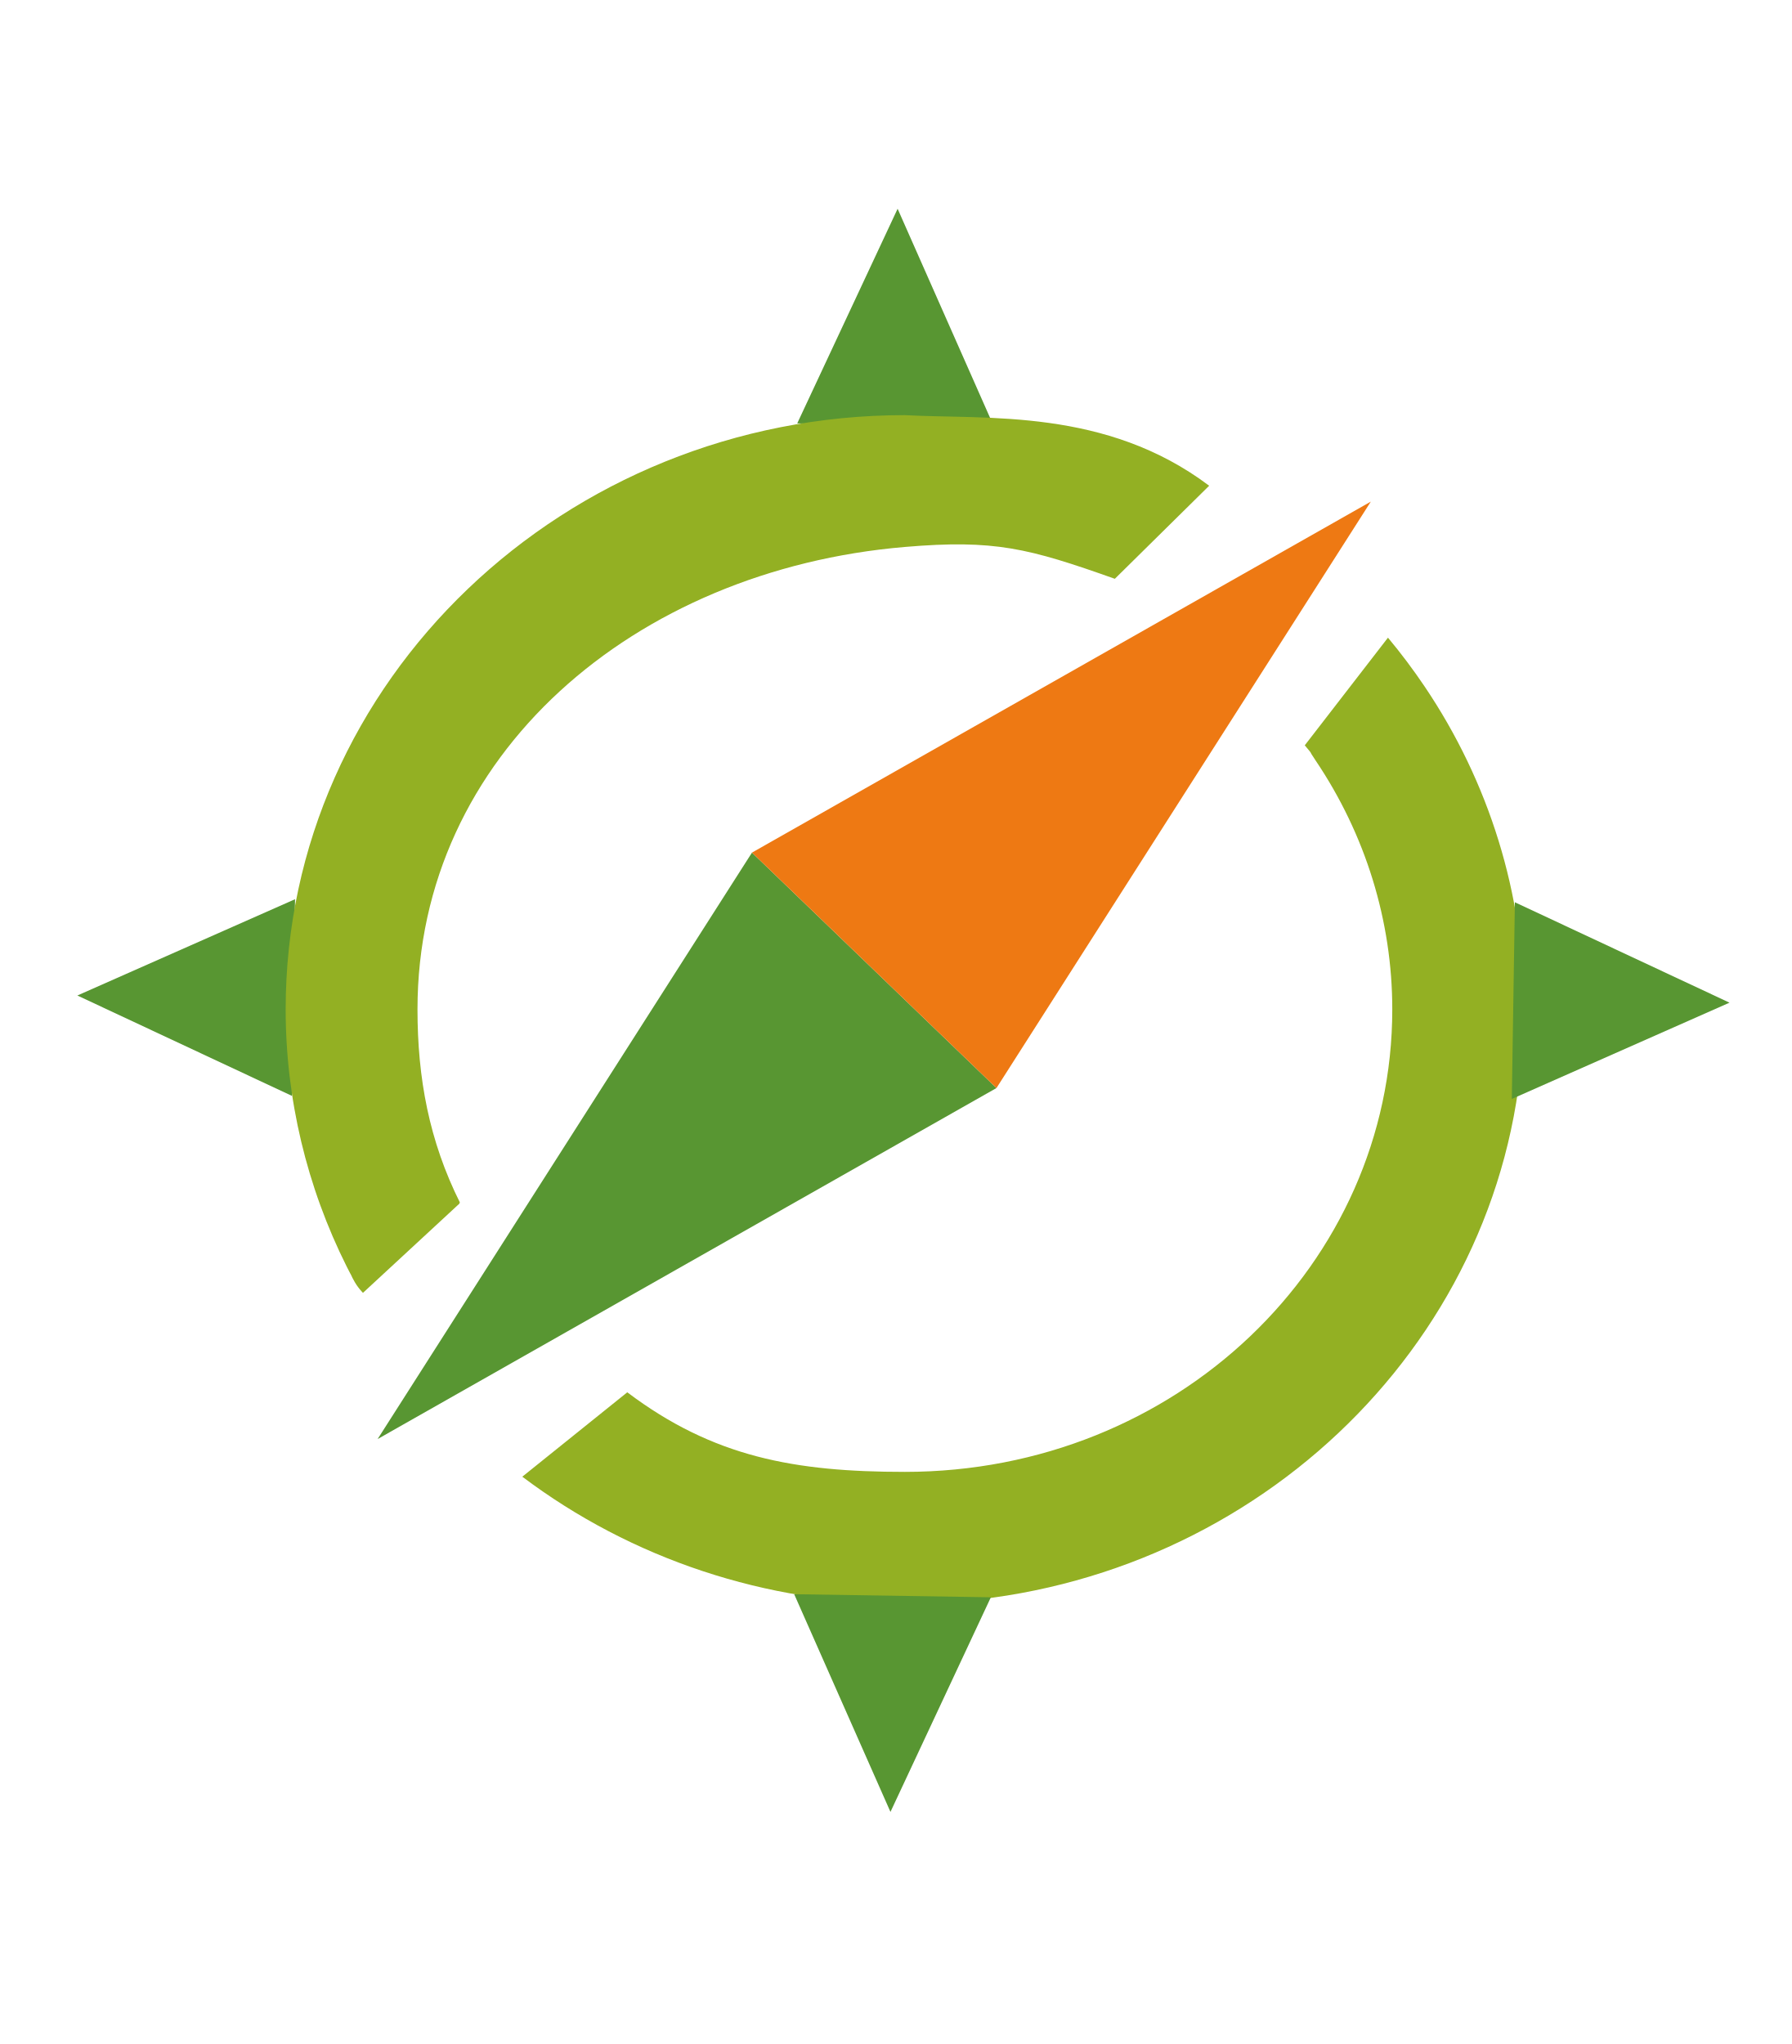
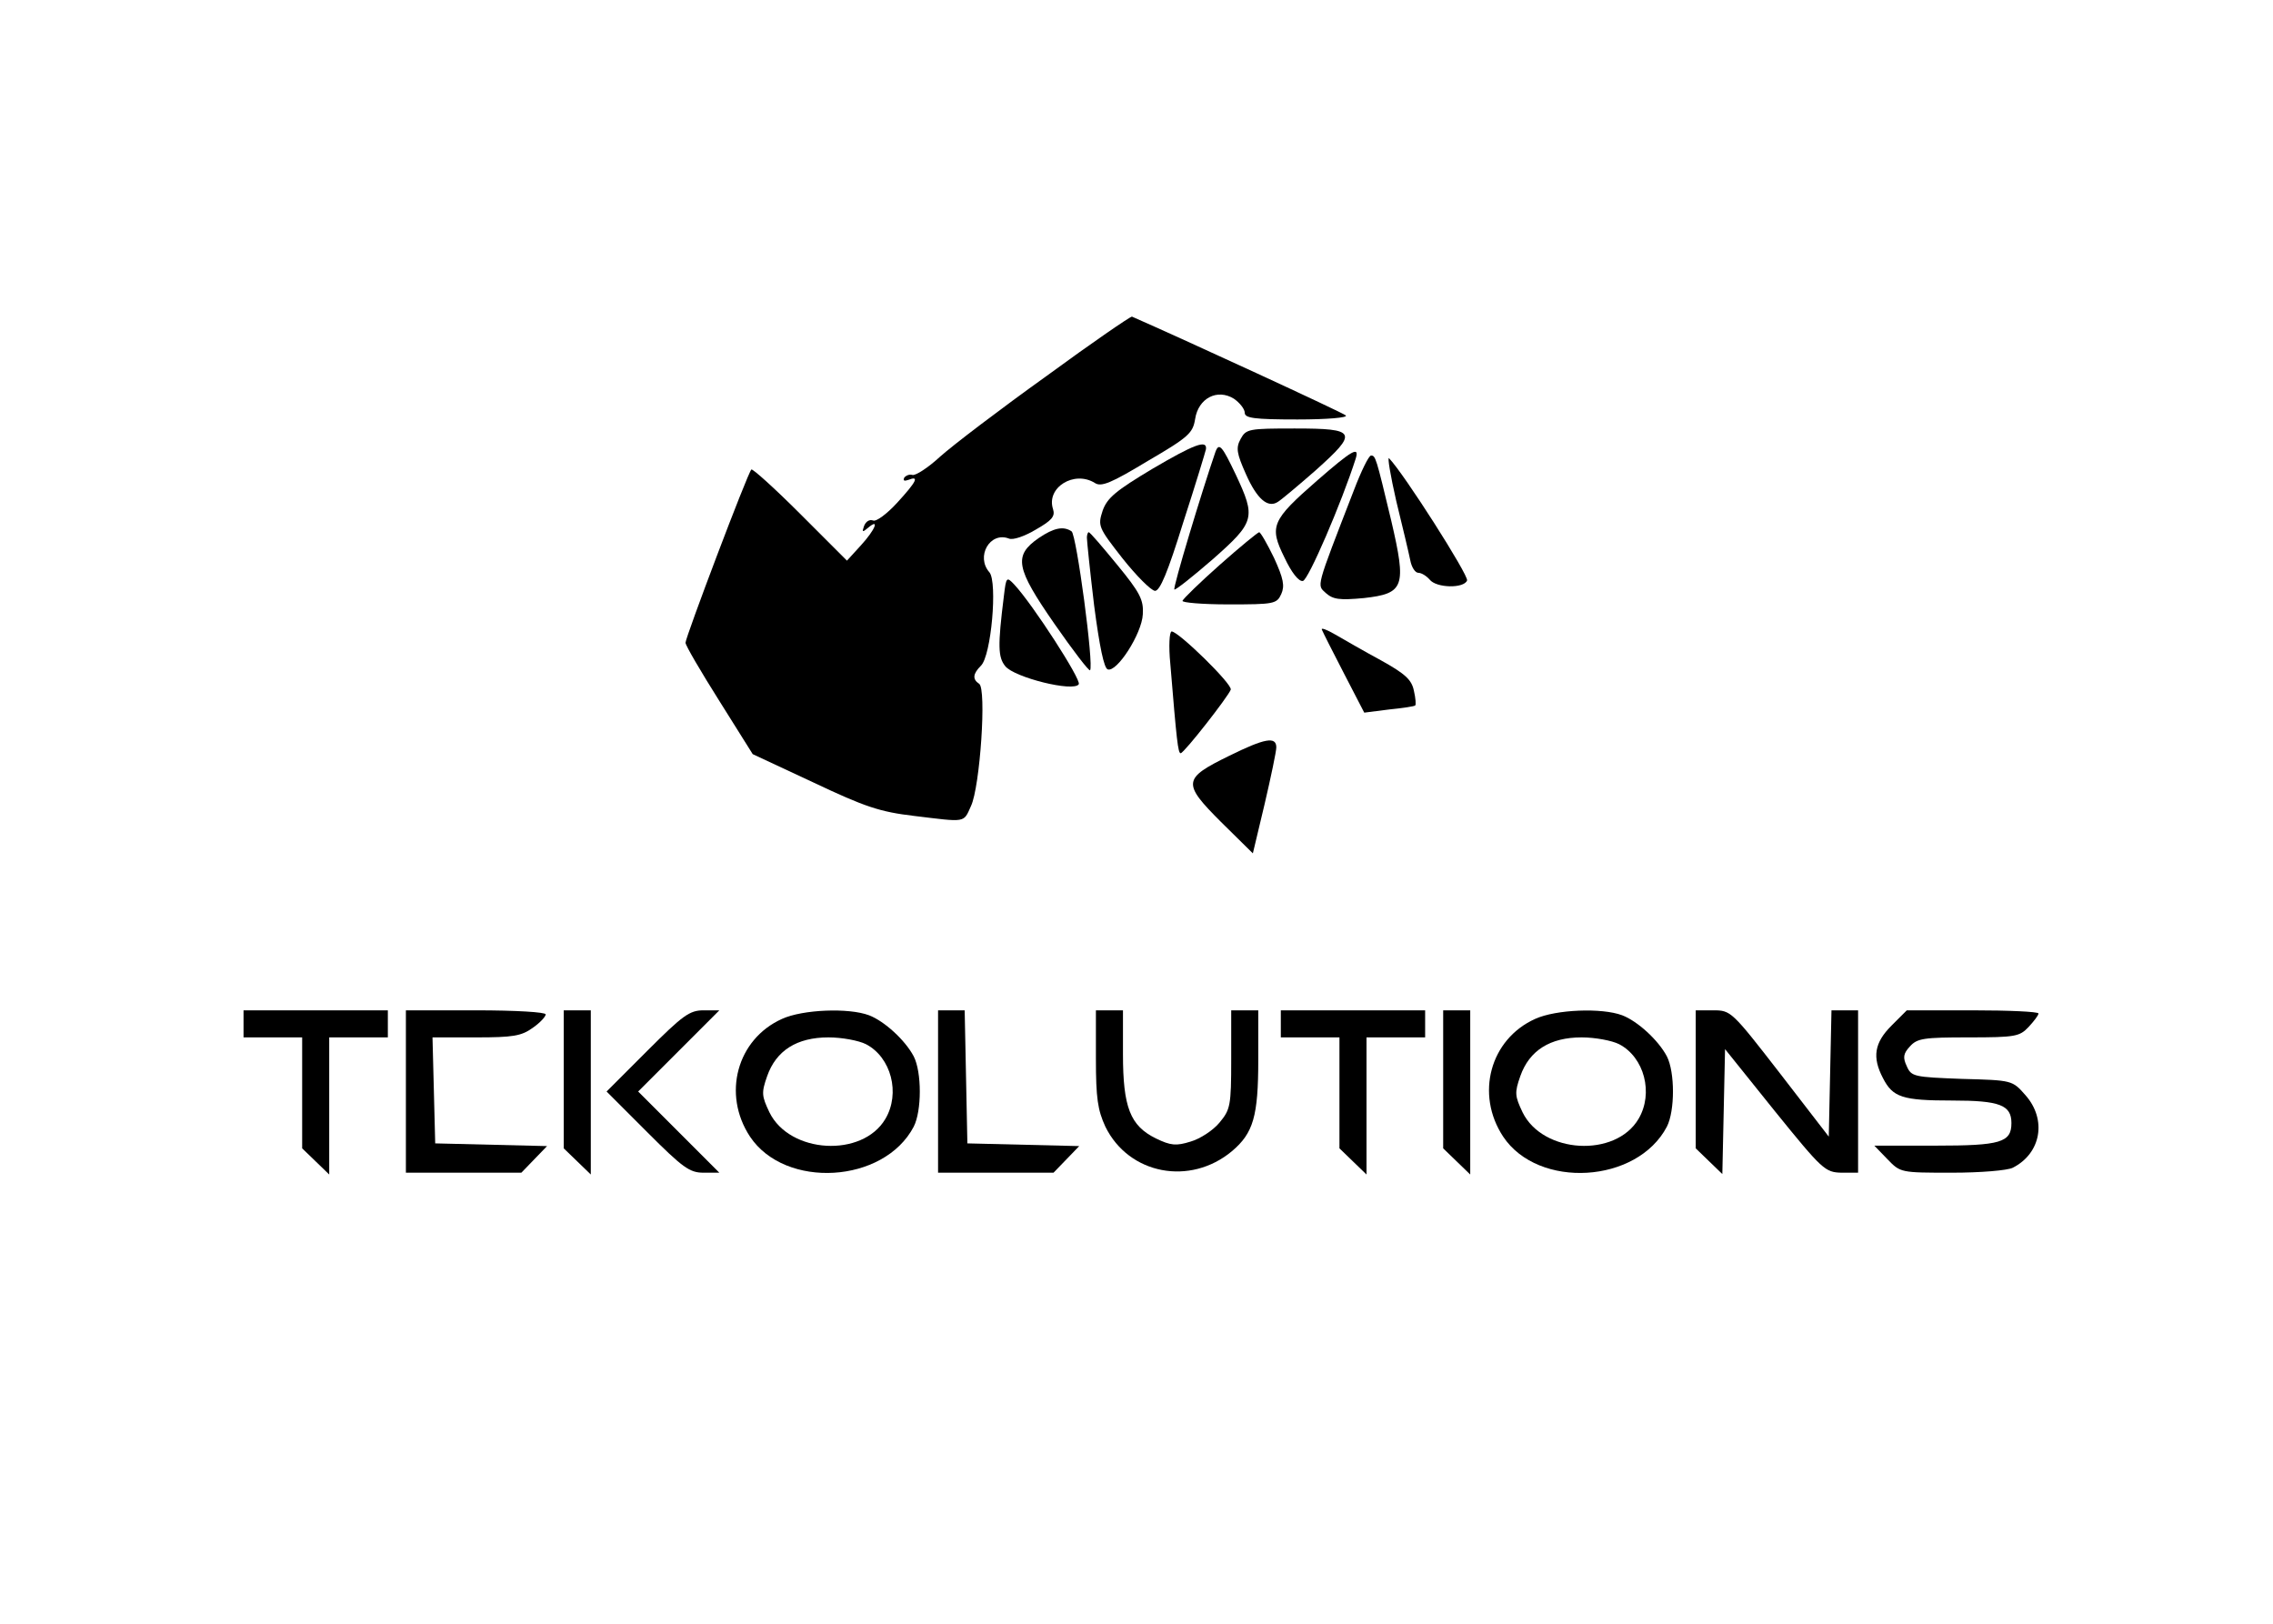
- <svg xmlns="http://www.w3.org/2000/svg" xmlns:ns1="http://www.openswatchbook.org/uri/2009/osb" xmlns:xlink="http://www.w3.org/1999/xlink" width="149" height="170" viewBox="0 0 39.423 44.979" version="1.1" id="svg8">
-   <defs id="defs2">
-     <linearGradient id="linearGradient6581" ns1:paint="solid">
-       <stop style="stop-color:#000000;stop-opacity:1;" offset="0" id="stop6579" />
-     </linearGradient>
-     <linearGradient id="linearGradient6575" ns1:paint="solid">
-       <stop style="stop-color:#000000;stop-opacity:1;" offset="0" id="stop6573" />
-     </linearGradient>
-     <linearGradient id="linearGradient6529" ns1:paint="solid">
-       <stop style="stop-color:#589632;stop-opacity:1;" offset="0" id="stop6527" />
-     </linearGradient>
-     <linearGradient id="linearGradient2793" ns1:paint="solid">
-       <stop style="stop-color:#fdfffa;stop-opacity:1;" offset="0" id="stop2791" />
-     </linearGradient>
-     <linearGradient xlink:href="#linearGradient2793" id="linearGradient4194" x1="36.418" y1="132.362" x2="50.845" y2="132.362" gradientUnits="userSpaceOnUse" gradientTransform="translate(-8e-6)" />
-   </defs>
-   <g id="layer1" transform="translate(0,-252.0212)">
-     <g id="g843" transform="translate(-160.5221,249.7634)">
-       <path id="path4347-3" d="m 191.068,16.29 -1.831,2.369 c 0.225,0.269 0.039,0.039 0.233,0.325 1.104,1.636 1.693,3.537 1.693,5.486 0,5.6 -4.75,10.177 -10.727,10.177 -2.427,0 -4.217,-0.325 -6.109,-1.751 l -2.31,1.857 c 2.406,1.814 5.37,2.794 8.419,2.794 6.967,0 12.781,-5.072 13.538,-11.626 h 0.089 v -1.45 c 0,-2.534 -0.768,-5.003 -2.189,-7.108 -0.249,-0.369 -0.517,-0.727 -0.805,-1.072 z" style="color:#000000;font-style:normal;font-variant:normal;font-weight:normal;font-stretch:normal;font-size:medium;line-height:normal;font-family:sans-serif;text-indent:0;text-align:start;text-decoration:none;text-decoration-line:none;text-decoration-style:solid;text-decoration-color:#000000;letter-spacing:normal;word-spacing:normal;text-transform:none;writing-mode:lr-tb;direction:ltr;baseline-shift:baseline;text-anchor:start;white-space:normal;clip-rule:nonzero;display:inline;overflow:visible;visibility:visible;opacity:1;isolation:auto;mix-blend-mode:normal;color-interpolation:sRGB;color-interpolation-filters:linearRGB;solid-color:#000000;solid-opacity:1;fill:#93b023;fill-opacity:1;fill-rule:nonzero;stroke:none;stroke-width:10.276;stroke-linecap:butt;stroke-linejoin:miter;stroke-miterlimit:4;stroke-dasharray:none;stroke-dashoffset:0;stroke-opacity:1;color-rendering:auto;image-rendering:auto;shape-rendering:auto;text-rendering:auto;enable-background:accumulate" />
-       <path transform="matrix(1.903233,0.04027363,-0.03174578,2.41579,73.32773,-263.7052)" d="m 59.334,123.654 -1.128,1.974 -1.146,-1.964 z" id="path6086-3-3-5-7" style="opacity:1;fill:#589632;fill-opacity:1;stroke:none;stroke-width:0.093;stroke-miterlimit:4;stroke-dasharray:none;stroke-opacity:1" />
-       <path transform="matrix(-1.903233,-0.04027363,0.03174578,-2.41579,287.068,312.6864)" d="m 59.334,123.654 -1.128,1.974 -1.146,-1.964 z" id="path6086-3-3-3-5-5" style="opacity:1;fill:#589632;fill-opacity:1;stroke:none;stroke-width:0.093;stroke-miterlimit:4;stroke-dasharray:none;stroke-opacity:1" />
-       <path transform="matrix(-0.04027363,1.903233,-2.41579,-0.03174578,468.0596,-82.62721)" d="m 59.334,123.654 -1.128,1.974 -1.146,-1.964 z" id="path6086-3-3-6-6-3" style="opacity:1;fill:#589632;fill-opacity:1;stroke:none;stroke-width:0.093;stroke-miterlimit:4;stroke-dasharray:none;stroke-opacity:1" />
-       <path transform="matrix(0.04027363,-1.903233,2.41579,0.03174578,-107.2506,131.1132)" d="m 59.334,123.654 -1.128,1.974 -1.146,-1.964 z" id="path6086-3-3-7-2-5" style="opacity:1;fill:#589632;fill-opacity:1;stroke:none;stroke-width:0.093;stroke-miterlimit:4;stroke-dasharray:none;stroke-opacity:1" />
-       <g transform="matrix(0.8077408,0,0,0.803018,88.50584,3.626153)" id="g4183-6">
-         <path style="opacity:1;fill:#589632;fill-opacity:1;stroke:none;stroke-width:1.5;stroke-miterlimit:5.2;stroke-dasharray:none;stroke-opacity:1" d="M 116.307,28.112 99.446,37.731 109.646,21.66" id="path48-56-3-2" />
-         <path style="opacity:1;fill:#ee7913;fill-opacity:1;stroke:none;stroke-width:1.5;stroke-miterlimit:5.2;stroke-dasharray:none;stroke-opacity:1" d="m 109.646,21.66 16.861,-9.618 -10.2,16.071" id="path48-56-9-9-9" />
-       </g>
-       <path id="path4319-6" d="m 180.436,11.393 c -7.473,2e-6 -13.627,5.834 -13.627,13.076 0,1.964 0.462,3.902 1.346,5.666 0.011,0.022 0.022,0.044 0.034,0.066 0.01,0.025 0.025,0.044 0.037,0.071 0.004,0.008 0.008,0.016 0.012,0.024 -0.004,-0.008 5.9e-4,-0.003 -0.003,-0.01 0.056,0.122 0.125,0.259 0.249,0.393 v 5.5e-4 l 0.026,0.028 2.124,-1.965 c 0.021,-0.042 -0.267,-0.516 -0.138,-0.125 -0.121,-0.385 -0.238,0.275 -0.238,0.275 l 0.317,-0.182 c -0.021,-0.041 0.025,-0.02 0.074,0.02 -0.684,-1.366 -0.939,-2.751 -0.939,-4.261 0,-5.6 4.771,-9.672 10.727,-10.176 1.973,-0.167 2.716,0.025 4.62,0.701 l 2.076,-2.048 c -2.273,-1.712 -4.887,-1.455 -6.696,-1.553 z m -9.824,17.318 h 5.5e-4 c 5.3e-4,5.78e-4 5.7e-4,0.001 10e-4,0.002 l -0.002,-0.002 z" style="color:#000000;font-style:normal;font-variant:normal;font-weight:normal;font-stretch:normal;font-size:medium;line-height:normal;font-family:sans-serif;text-indent:0;text-align:start;text-decoration:none;text-decoration-line:none;text-decoration-style:solid;text-decoration-color:#000000;letter-spacing:normal;word-spacing:normal;text-transform:none;writing-mode:lr-tb;direction:ltr;baseline-shift:baseline;text-anchor:start;white-space:normal;clip-rule:nonzero;display:inline;overflow:visible;visibility:visible;opacity:1;isolation:auto;mix-blend-mode:normal;color-interpolation:sRGB;color-interpolation-filters:linearRGB;solid-color:#000000;solid-opacity:1;fill:#93b023;fill-opacity:1;fill-rule:nonzero;stroke:none;stroke-width:10.276;stroke-linecap:butt;stroke-linejoin:miter;stroke-miterlimit:4;stroke-dasharray:none;stroke-dashoffset:0;stroke-opacity:1;color-rendering:auto;image-rendering:auto;shape-rendering:auto;text-rendering:auto;enable-background:accumulate" />
-     </g>
+ <svg xmlns="http://www.w3.org/2000/svg" version="1.0" width="504pt" height="360pt" viewBox="0 0 504 360" preserveAspectRatio="xMidYMid meet">
+   <g transform="translate(0,360) scale(0.1,-0.1)" fill="#000000" stroke="none">
+     <path d="M2320 2766 c-102 -73 -207 -153 -235 -178 -27 -25 -55 -43 -62 -41 -6 2 -14 -1 -18 -6 -3 -7 0 -8 9 -5 25 10 19 -3 -25 -51 -22 -24 -46 -42 -53 -39 -8 3 -16 -2 -20 -12 -5 -14 -4 -15 9 -4 26 22 16 -4 -16 -39 l-31 -34 -104 104 c-57 57 -106 101 -108 98 -8 -7 -146 -372 -146 -384 0 -6 34 -64 75 -129 l74 -118 135 -63 c114 -54 147 -65 223 -74 116 -14 109 -16 126 22 20 42 35 261 18 271 -15 10 -14 22 4 40 23 22 37 185 19 207 -31 35 1 91 43 75 9 -4 35 5 60 20 35 20 43 29 38 45 -16 48 47 87 93 58 14 -9 36 0 117 49 91 53 100 62 105 93 7 46 49 68 86 45 13 -9 24 -23 24 -31 0 -12 20 -15 117 -15 65 0 113 4 107 9 -6 6 -362 170 -474 219 -3 1 -89 -58 -190 -132z" />
+     <path d="M2751 2627 c-11 -20 -9 -32 12 -79 24 -54 48 -75 70 -61 7 4 44 35 84 70 95 85 92 93 -46 93 -102 0 -108 -1 -120 -23z" />
+     <path d="M2556 2561 c-82 -49 -101 -65 -111 -93 -11 -34 -10 -37 44 -106 31 -39 63 -71 72 -72 11 0 28 40 63 153 27 83 49 156 50 161 3 22 -26 11 -118 -43z" />
+     <path d="M2695 2598 c-30 -87 -95 -302 -91 -305 2 -2 40 28 85 67 94 83 96 92 51 188 -30 63 -37 72 -45 50z" />
+     <path d="M2921 2535 c-102 -89 -107 -102 -73 -171 16 -34 32 -54 41 -52 12 2 86 174 117 271 9 29 -8 19 -85 -48z" />
+     <path d="M3002 2513 c-86 -222 -82 -209 -62 -228 16 -14 30 -16 84 -11 90 10 95 25 61 171 -34 142 -35 145 -45 145 -5 0 -22 -35 -38 -77z" />
+     <path d="M3096 2489 c14 -57 28 -116 31 -131 3 -16 11 -28 18 -28 7 0 18 -7 25 -15 15 -19 76 -20 83 -2 4 11 -140 237 -173 271 -4 4 3 -38 16 -95z" />
+     <path d="M2303 2407 c-56 -39 -51 -66 35 -190 41 -59 77 -106 79 -103 9 9 -30 301 -41 308 -18 12 -39 8 -73 -15z" />
+     <path d="M2410 2408 c0 -7 7 -75 16 -150 12 -92 22 -139 30 -142 20 -8 76 79 78 122 2 32 -6 48 -57 110 -32 39 -60 72 -63 72 -2 0 -4 -6 -4 -12z" />
+     <path d="M2705 2348 c-44 -39 -81 -75 -83 -80 -2 -4 44 -8 102 -8 101 0 107 1 117 23 8 18 5 34 -16 80 -15 31 -30 57 -33 57 -4 -1 -43 -33 -87 -72z" />
+     <path d="M2226 2279 c-14 -112 -13 -136 3 -156 20 -25 152 -58 163 -40 6 10 -102 177 -143 221 -17 18 -18 17 -23 -25z" />
+     <path d="M2931 2204 c2 -5 24 -49 49 -97 l45 -87 55 7 c30 3 57 7 58 9 2 1 1 16 -3 33 -5 24 -19 37 -73 67 -37 20 -82 46 -101 57 -19 11 -32 16 -30 11z" />
+     <path d="M2595 2128 c14 -170 17 -198 23 -198 8 1 105 125 111 141 4 12 -116 129 -131 129 -5 0 -7 -32 -3 -72z" />
+     <path d="M2725 1924 c-102 -50 -104 -60 -18 -146 l71 -70 26 109 c14 60 26 117 26 126 0 25 -26 20 -105 -19z" />
+     <path d="M540 1330 l0 -30 65 0 65 0 0 -123 0 -123 30 -29 30 -29 0 152 0 152 65 0 65 0 0 30 0 30 -160 0 -160 0 0 -30z" />
+     <path d="M900 1180 l0 -180 128 0 128 0 29 30 28 29 -124 3 -124 3 -3 118 -3 117 97 0 c81 0 100 3 125 21 16 11 29 25 29 30 0 5 -66 9 -155 9 l-155 0 0 -180z" />
+     <path d="M1250 1207 l0 -153 30 -29 30 -29 0 182 0 182 -30 0 -30 0 0 -153z" />
+     <path d="M1435 1270 l-90 -90 90 -90 c79 -79 94 -90 125 -90 l35 0 -90 90 -90 90 90 90 90 90 -35 0 c-31 0 -46 -11 -125 -90z" />
+     <path d="M1734 1341 c-100 -45 -133 -167 -71 -261 78 -117 297 -104 363 22 18 35 18 121 0 156 -19 36 -65 78 -99 91 -45 17 -147 13 -193 -8z m186 -56 c56 -29 77 -109 43 -166 -51 -86 -212 -77 -257 15 -17 36 -18 43 -5 80 20 57 66 86 136 86 30 0 67 -7 83 -15z" />
+     <path d="M2080 1180 l0 -180 128 0 128 0 29 30 28 29 -124 3 -124 3 -3 148 -3 147 -29 0 -30 0 0 -180z" />
+     <path d="M2430 1253 c0 -88 4 -114 21 -151 52 -106 188 -132 281 -54 47 40 58 77 58 202 l0 110 -30 0 -30 0 0 -109 c0 -103 -2 -111 -26 -140 -14 -17 -43 -36 -64 -42 -32 -10 -44 -9 -77 7 -57 28 -73 69 -73 187 l0 97 -30 0 -30 0 0 -107z" />
+     <path d="M2840 1330 l0 -30 65 0 65 0 0 -123 0 -123 30 -29 30 -29 0 152 0 152 65 0 65 0 0 30 0 30 -160 0 -160 0 0 -30z" />
+     <path d="M3200 1207 l0 -153 30 -29 30 -29 0 182 0 182 -30 0 -30 0 0 -153z" />
+     <path d="M3404 1341 c-100 -45 -133 -167 -71 -261 78 -117 297 -104 363 22 18 35 18 121 0 156 -19 36 -65 78 -99 91 -45 17 -147 13 -193 -8z m186 -56 c56 -29 77 -109 43 -166 -51 -86 -212 -77 -257 15 -17 36 -18 43 -5 80 20 57 66 86 136 86 30 0 67 -7 83 -15z" />
+     <path d="M3760 1207 l0 -153 30 -29 29 -28 3 138 3 139 110 -137 c106 -131 112 -136 148 -137 l37 0 0 180 0 180 -30 0 -29 0 -3 -140 -3 -140 -108 140 c-107 138 -109 140 -148 140 l-39 0 0 -153z" />
+     <path d="M4194 1326 c-38 -38 -43 -70 -19 -116 22 -43 43 -50 154 -50 105 0 131 -10 131 -50 0 -43 -24 -50 -168 -50 l-136 0 29 -30 c29 -30 29 -30 143 -30 64 0 123 5 135 11 63 32 76 107 28 161 -29 33 -29 33 -141 36 -106 4 -112 5 -122 28 -9 19 -8 28 7 44 16 18 31 20 130 20 104 0 113 2 133 23 12 13 22 26 22 30 0 4 -66 7 -146 7 l-146 0 -34 -34z" />
  </g>
</svg>
